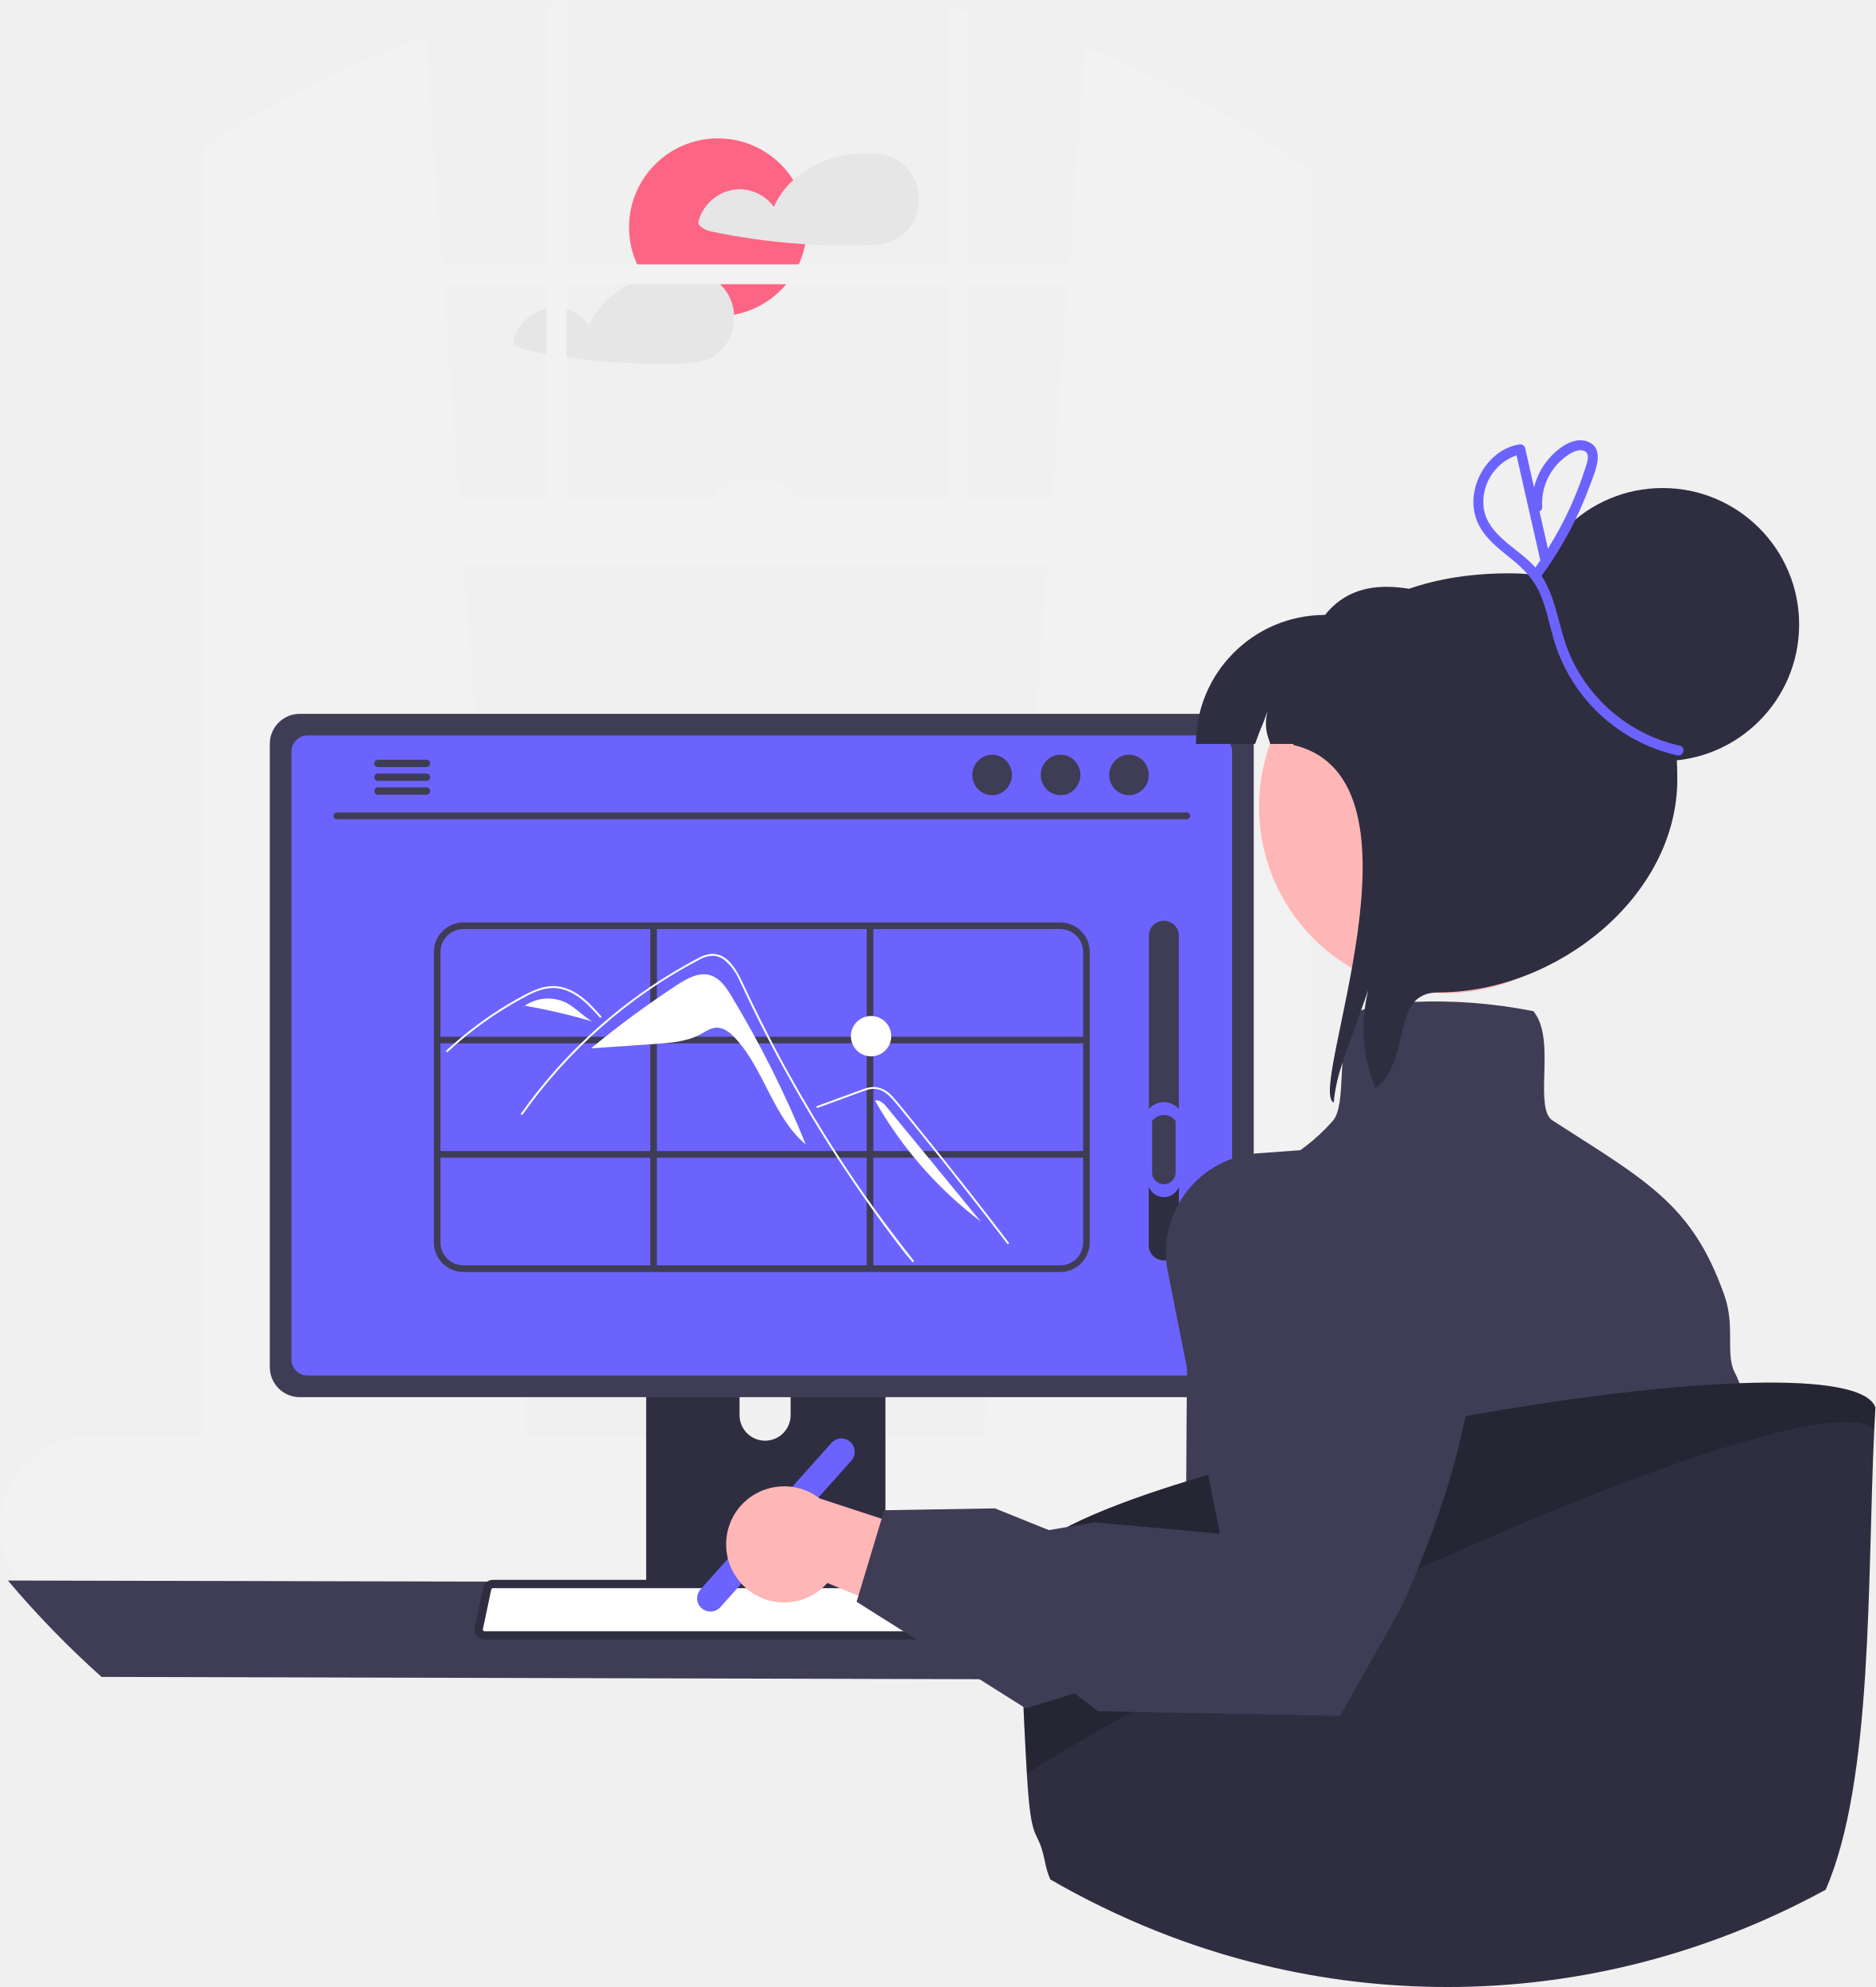
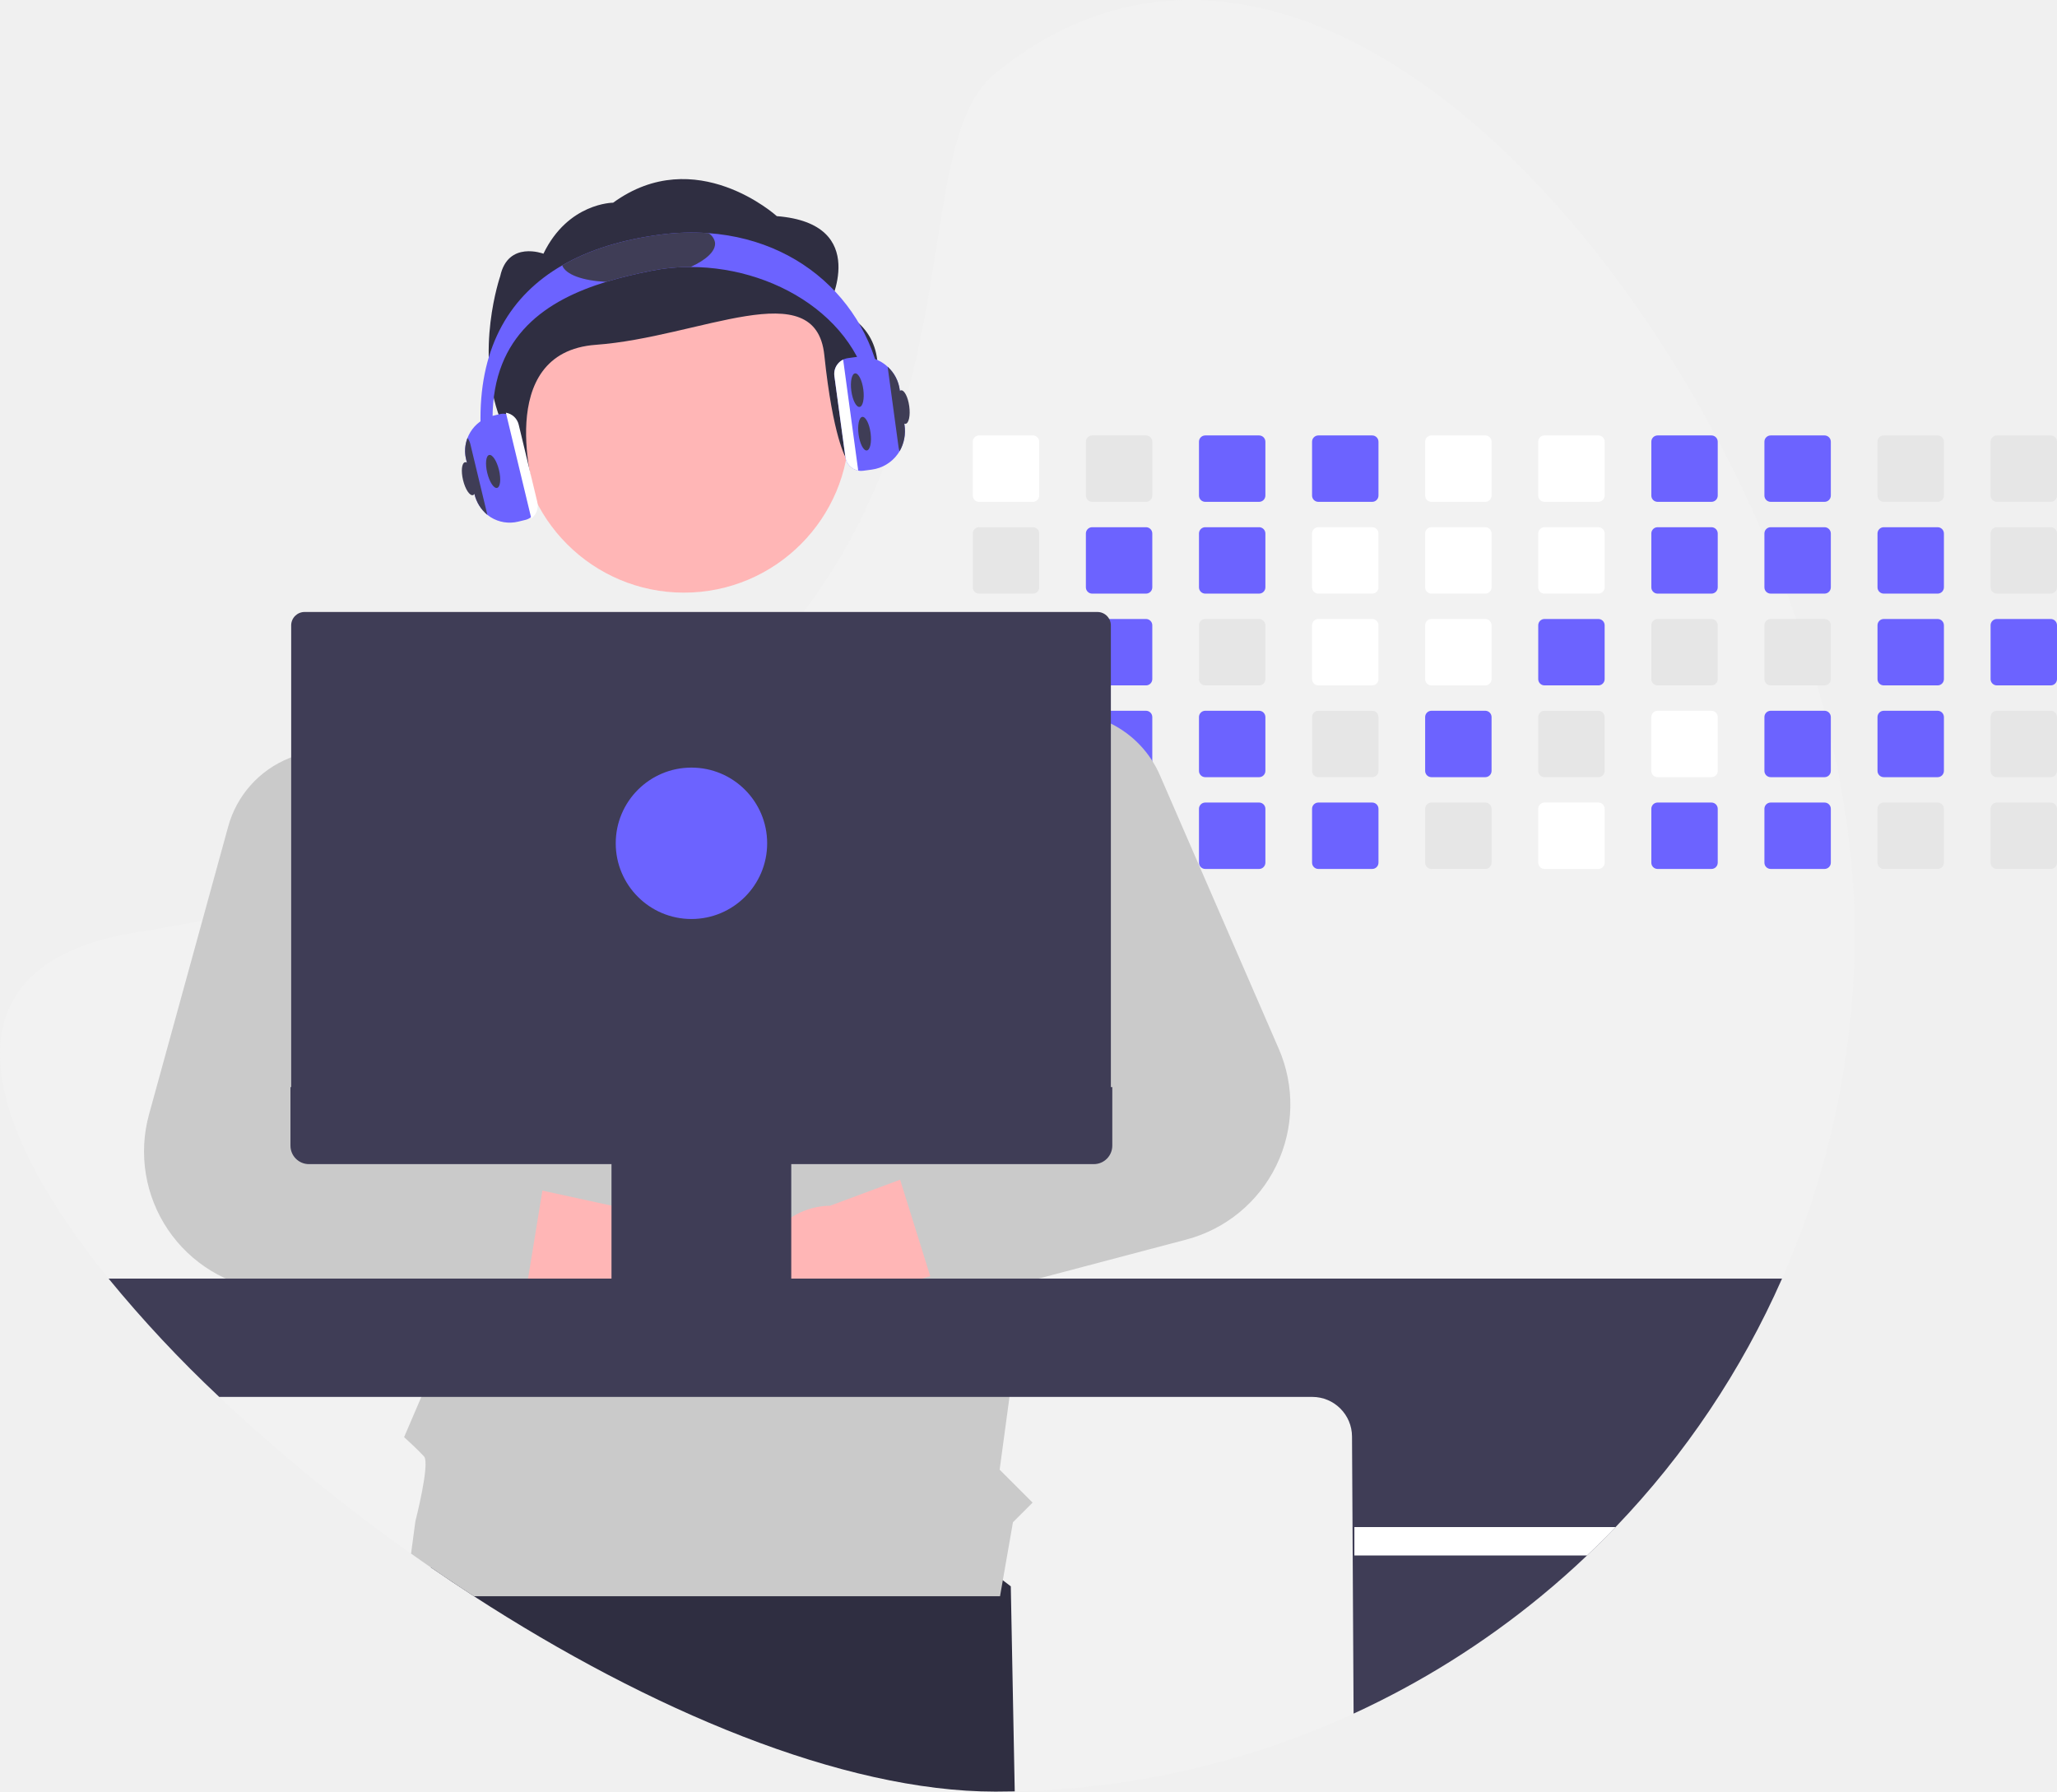
- <svg xmlns="http://www.w3.org/2000/svg" data-name="Layer 1" width="563.232" height="596.817" viewBox="0 0 563.232 596.817">
-   <circle cx="215.615" cy="68.266" r="26.701" fill="#fd6584" />
-   <path d="M601.119,230.112a13.235,13.235,0,0,0-11.17-9.29,1.081,1.081,0,0,0-.18,0,1.418,1.418,0,0,0-.22-.05c-8.94-1.16-18.88,1.66-25.57,7.8a23.958,23.958,0,0,0-5.83,8.04,12.917,12.917,0,0,0-10.83-5.28,13.184,13.184,0,0,0-11.8,9.51,1.526,1.526,0,0,0,.69,1.69,6.673,6.673,0,0,0,2.79,1.42c2.21.47,4.44.9,6.67,1.29q6.54,1.14,13.15,1.85,4.365.465,8.75.74c6.04.38,12.11.47,18.16.28,3-.1,5.88-.2,8.62-1.52a12.798,12.798,0,0,0,4.95-4.31A14.548,14.548,0,0,0,601.119,230.112Z" transform="translate(-325.7462 -174.4889)" fill="#e6e6e6" />
-   <path d="M546.189,269.012a13.652,13.652,0,0,0-.56-3.3,13.26,13.26,0,0,0-11.18-9.29.965.965,0,0,0-.17,0,1.887,1.887,0,0,0-.23-.05,33.194,33.194,0,0,0-14.69,1.51c-7.26,2.43-13.63,7.33-16.7,14.33a12.922,12.922,0,0,0-10.84-5.28,13.183,13.183,0,0,0-11.8,9.51,1.555,1.555,0,0,0,.69,1.69,6.733,6.733,0,0,0,2.79,1.42c2.22.47,4.44.9,6.68,1.29q6.54,1.14,13.14,1.85a195.164,195.164,0,0,0,26.92,1.02c2.99-.1,5.88-.2,8.62-1.52a12.77,12.77,0,0,0,4.94-4.31A14.264,14.264,0,0,0,546.189,269.012Z" transform="translate(-325.7462 -174.4889)" fill="#e6e6e6" />
-   <path d="M743.876,605.969h-24.34V225.999c-1.64-1.21-3.29-2.41-4.96-3.58q-.495-.345-.99-.69a288.322,288.322,0,0,0-62.01-32.94l-4.72,65.1-0.0.004H616.486V177.879c-1.98-.49-3.96-.95-5.96-1.38v77.394h-114.68V174.489c-1.99.37-3.98.75-5.96,1.16v78.244H458.517l-0-.004-4.95-68.27a287.687,287.687,0,0,0-60.78,29.46c-.66.42-1.32.84-1.98,1.28-1.33.86-2.66,1.74-3.97,2.63v386.98h-34.27a26.803,26.803,0,0,0-24.89,36.79,25.54,25.54,0,0,0,1.75,3.56,27.095,27.095,0,0,0,3.02,4.18,26.76,26.76,0,0,0,20.12,9.11h391.31a26.82,26.82,0,0,0,0-53.64ZM640.316,344.271l-18.93,261.698h-137.4l-18.93-261.698Zm6.11-84.419-4.67,64.556h-25.27V259.852Zm-35.9,0v64.556H564.894a10.916,10.916,0,0,0-9.723-5.959h-5.959a10.916,10.916,0,0,0-9.723,5.959H495.846V259.852Zm-120.64,64.556h-26.27l-4.67-64.556h30.94Z" transform="translate(-325.7462 -174.4889)" fill="#f2f2f2" />
-   <path d="M328.114,649.216a289.004,289.004,0,0,0,28.12,28.95l379.58,1a289.003,289.003,0,0,0,28.12-28.95Z" transform="translate(-325.7462 -174.4889)" fill="#3f3d56" />
-   <path d="M519.804,552.406v102.56h71.85v-102.56a3.448,3.448,0,0,0-2.43-3.3,3.175,3.175,0,0,0-1.03-.16h-64.92A3.463,3.463,0,0,0,519.804,552.406Zm28.04,35.24a7.67,7.67,0,0,1,15.34,0v11.9a7.67,7.67,0,0,1-15.34,0Z" transform="translate(-325.7462 -174.4889)" fill="#2f2e41" />
-   <path d="M519.584,651.686v9.89a1.946,1.946,0,0,0,1.93,1.94h68.43a1.94,1.94,0,0,0,1.93-1.94v-9.89Z" transform="translate(-325.7462 -174.4889)" fill="#3f3d56" />
-   <path d="M406.774,397.886v187.26a9.007,9.007,0,0,0,9,9h277.5a9.007,9.007,0,0,0,9-9v-187.26a9.011,9.011,0,0,0-9-8.99h-277.5A9.012,9.012,0,0,0,406.774,397.886Z" transform="translate(-325.7462 -174.4889)" fill="#3f3d56" />
-   <path d="M413.284,400.216v182.62a4.818,4.818,0,0,0,4.81,4.81h272.87a4.818,4.818,0,0,0,4.81-4.81v-182.62a4.82,4.82,0,0,0-4.81-4.82h-272.87A4.821,4.821,0,0,0,413.284,400.216Z" transform="translate(-325.7462 -174.4889)" fill="#6c63ff" />
-   <path d="M468.924,665.846a2.948,2.948,0,0,0,2.32,1.11h162.34a2.987,2.987,0,0,0,2.92-3.6l-2.52-11.97a2.993,2.993,0,0,0-1.86-2.17,2.894,2.894,0,0,0-1.06-.2h-157.31a2.894,2.894,0,0,0-1.06.2,2.992,2.992,0,0,0-1.86,2.17l-2.52,11.97A2.985,2.985,0,0,0,468.924,665.846Z" transform="translate(-325.7462 -174.4889)" fill="#2f2e41" />
-   <path d="M473.754,651.516a.395.395,0,0,0-.145.025.508.508,0,0,0-.328.353l-2.521,11.977a.478.478,0,0,0,.102.396l.011.014a.449.449,0,0,0,.371.176H633.584a.467.467,0,0,0,.37-.175.459.459,0,0,0,.106-.397l-2.522-11.983a.498.498,0,0,0-.304-.349.436.436,0,0,0-.17-.035Z" transform="translate(-325.7462 -174.4889)" fill="#fff" />
-   <path d="M426.867,420.552H682.191a1.016,1.016,0,0,0,0-2.031H426.867a1.016,1.016,0,0,0,0,2.031Z" transform="translate(-325.7462 -174.4889)" fill="#3f3d56" />
-   <ellipse cx="339.064" cy="232.765" rx="5.95" ry="6.083" fill="#3f3d56" />
-   <ellipse cx="318.508" cy="232.765" rx="5.95" ry="6.083" fill="#3f3d56" />
-   <ellipse cx="297.952" cy="232.765" rx="5.95" ry="6.083" fill="#3f3d56" />
-   <path d="M438.156,403.786a1.095,1.095,0,0,0,1.09,1.1h14.6a1.105,1.105,0,0,0,0-2.21h-14.6A1.103,1.103,0,0,0,438.156,403.786Z" transform="translate(-325.7462 -174.4889)" fill="#3f3d56" />
-   <path d="M438.156,407.936a1.095,1.095,0,0,0,1.09,1.1h14.6a1.105,1.105,0,0,0,0-2.21h-14.6A1.103,1.103,0,0,0,438.156,407.936Z" transform="translate(-325.7462 -174.4889)" fill="#3f3d56" />
-   <path d="M438.156,412.076a1.103,1.103,0,0,0,1.09,1.11h14.6a1.105,1.105,0,0,0,0-2.21h-14.6A1.095,1.095,0,0,0,438.156,412.076Z" transform="translate(-325.7462 -174.4889)" fill="#3f3d56" />
-   <path d="M644.148,451.546H464.91a8.892,8.892,0,0,0-8.881,8.881v87.237a8.892,8.892,0,0,0,8.881,8.882H644.148a8.892,8.892,0,0,0,8.881-8.882V460.428A8.892,8.892,0,0,0,644.148,451.546Zm6.881,8.881v25.452h-63v-32.333h56.119A6.889,6.889,0,0,1,651.029,460.428Zm-128,59.786v-32.334h63v32.334Zm63,2v32.333h-63v-32.333Zm-65-2h-63v-32.334h63Zm2-34.334v-32.333h63v32.333Zm65,2h63v32.334h-63Zm-123.119-34.333H521.029v32.333h-63V460.428A6.889,6.889,0,0,1,464.91,453.546ZM458.029,547.664V522.213h63v32.333H464.91A6.889,6.889,0,0,1,458.029,547.664Zm186.119,6.882H588.029v-32.333h63v25.451A6.889,6.889,0,0,1,644.148,554.546Z" transform="translate(-325.7462 -174.4889)" fill="#3f3d56" />
-   <path d="M545.419,473.695c-1.591-2.631-3.475-5.439-6.427-6.298-3.418-.995-6.93.981-9.908,2.931a288.726,288.726,0,0,0-25.695,18.932l.009.102,19.174-1.322c4.618-.318,9.394-.681,13.475-2.865,1.549-.829,3.058-1.936,4.813-2.013,2.18-.096,4.081,1.427,5.575,3.017,8.837,9.41,11.394,23.799,21.307,32.066A314.616,314.616,0,0,0,545.419,473.695Z" transform="translate(-325.7462 -174.4889)" fill="#fff" />
-   <path d="M599.736,553.506c-.977-1.234-1.376-1.523-2.34-2.768q-11.773-15.226-22.131-31.481-7.036-11.04-13.373-22.503-3.017-5.45-5.869-10.985-2.213-4.292-4.327-8.635c-.403-.827-.795-1.658-1.184-2.491-.918-1.958-1.82-3.926-2.787-5.858a16.114,16.114,0,0,0-4.47-5.989,6.098,6.098,0,0,0-3.177-1.222,8.862,8.862,0,0,0-4.599,1.318,148.048,148.048,0,0,0-29.112,20.075A151.559,151.559,0,0,0,482.714,509.22c-.209.298-.703.013-.492-.287q1.246-1.762,2.542-3.487A152.397,152.397,0,0,1,523.671,469.155q3.785-2.453,7.711-4.675c1.319-.747,2.645-1.485,3.993-2.177a9.728,9.728,0,0,1,4.234-1.312c5.137-.08,7.797,5.738,9.624,9.653q.861,1.848,1.743,3.685,3.334,6.973,6.924,13.818,2.216,4.226,4.529,8.404,7.198,13.007,15.301,25.488c7.156,11.022,14.256,20.758,22.408,31.064C600.364,553.388,599.962,553.795,599.736,553.506Z" transform="translate(-325.7462 -174.4889)" fill="#fff" />
-   <path d="M505.858,480.093c-.298-.333-.595-.665-.895-.998-2.369-2.62-4.911-5.209-8.164-6.711a11.844,11.844,0,0,0-4.962-1.15,14.161,14.161,0,0,0-5.152,1.124c-.776.31-1.534.662-2.281,1.036-.854.43-1.692.888-2.527,1.35q-2.35,1.3-4.639,2.715-4.554,2.815-8.824,6.059-2.213,1.683-4.335,3.475-1.973,1.665-3.867,3.42c-.27.249-.673-.154-.403-.403.333-.31.669-.618,1.006-.922q1.426-1.289,2.898-2.529,2.684-2.264,5.506-4.354,4.389-3.251,9.08-6.061,2.344-1.403,4.753-2.688c.485-.259.975-.511,1.472-.751a23.46,23.46,0,0,1,3.498-1.424,12.445,12.445,0,0,1,5.284-.519,13.756,13.756,0,0,1,4.875,1.686c3.194,1.785,5.671,4.546,8.082,7.24C506.505,479.962,506.103,480.367,505.858,480.093Z" transform="translate(-325.7462 -174.4889)" fill="#fff" />
-   <path d="M571.304,507.242l7.654-2.799,3.8-1.39a38.862,38.862,0,0,1,3.752-1.292,5.919,5.919,0,0,1,3.396.043,7.827,7.827,0,0,1,2.649,1.642,21.495,21.495,0,0,1,2.172,2.32c.827.994,1.643,1.999,2.461,3q5.069,6.199,10.072,12.452,5.003,6.253,9.938,12.559,4.948,6.321,9.827,12.696.598.781,1.195,1.563c.22.288.715.004.492-.288q-4.916-6.438-9.9-12.824-4.997-6.401-10.062-12.748-5.065-6.347-10.199-12.638-1.279-1.567-2.562-3.131c-.722-.879-1.435-1.768-2.227-2.587a8.025,8.025,0,0,0-5.441-2.867,10.501,10.501,0,0,0-3.701.814c-1.28.463-2.556.934-3.834,1.402l-7.707,2.819-1.927.705c-.342.125-.194.676.152.55Z" transform="translate(-325.7462 -174.4889)" fill="#fff" />
-   <path d="M495.792,475.68a12.357,12.357,0,0,0-12.445.89,177.498,177.498,0,0,1,20.194,4.713C500.786,479.669,498.631,477.139,495.792,475.68Z" transform="translate(-325.7462 -174.4889)" fill="#fff" />
-   <path d="M483.309,476.563l-.749.609c.253-.213.517-.413.787-.602Z" transform="translate(-325.7462 -174.4889)" fill="#fff" />
-   <path d="M592.265,507.27a6.371,6.371,0,0,0-2.695-2.25l-1.052.041a119.342,119.342,0,0,0,31.787,36.34Z" transform="translate(-325.7462 -174.4889)" fill="#fff" />
-   <circle cx="261.597" cy="311.227" r="6.059" fill="#fff" />
-   <path d="M675.268,553.046a4.507,4.507,0,0,0,4.5-4.5v-93a4.5,4.5,0,1,0-9,0v93A4.507,4.507,0,0,0,675.268,553.046Z" transform="translate(-325.7462 -174.4889)" fill="#3f3d56" />
-   <path d="M675.268,553.046a4.507,4.507,0,0,0,4.5-4.5v-19.72a5.581,5.581,0,0,0-9,0v19.72A4.507,4.507,0,0,0,675.268,553.046Z" transform="translate(-325.7462 -174.4889)" fill="#2f2e41" />
-   <path d="M675.268,534.046a4.847,4.847,0,0,0,4.84-4.84V507.998a6.002,6.002,0,0,0-9.679,0V529.207A4.847,4.847,0,0,0,675.268,534.046Z" transform="translate(-325.7462 -174.4889)" fill="#6c63ff" />
-   <path d="M675.268,530.19a3.535,3.535,0,0,0,3.53-3.53V511.191a4.378,4.378,0,0,0-7.06,0v15.469A3.535,3.535,0,0,0,675.268,530.19Z" transform="translate(-325.7462 -174.4889)" fill="#3f3d56" />
-   <path d="M536.445,657.525a4.004,4.004,0,0,1-.317-5.648L575.444,607.885a4,4,0,0,1,5.965,5.331l-39.316,43.992A4.004,4.004,0,0,1,536.445,657.525Z" transform="translate(-325.7462 -174.4889)" fill="#6c63ff" />
-   <path d="M862.596,729.955c0,7.29-1.72,12.87-1.51,17.33a287.268,287.268,0,0,1-36.3,13.02c-1.4.4-2.8.78-4.21,1.16-7.63-23.36-15.27-44.75-18.28-47.02-6.89-5.17-10.34,16.22-10.34,11.05,0-5.17,3.45-5.17-5.16-12.06-8.62-6.89-3.45-37.9-3.45-37.9l-12.06-31.01,13.49-49.46,17.52-64.25h17.23s.51.37,1.36,1.06c4.31,3.52,17.31,15.28,15.87,28.23-.43,3.86.53,15.08,2.2,30.02,5.08,45.11,16.75,94.15,16.75,107.09C855.706,714.445,862.596,719.615,862.596,729.955Z" transform="translate(-325.7462 -174.4889)" fill="#e6e6e6" />
-   <path d="M848.148,589.956c-.02-.05-.03-.09-.05-.13a26.641,26.641,0,0,0-1.35-3.04c-2.91-5.47.17-13.87-3.11-23.15-5.3-15.04-11.76-23.91-21.23-31.86-.28-.24-.56-.47-.85-.71l-.01-.01c-6.32-5.19-13.94-10.04-23.4-16.08-1.97-1.26-4.03-2.57-6.17-3.95-2.76-1.77-2.61-7.67-2.45-13.91.18-6.93.37-14.11-3.03-18.59l-.22-.29-.35-.09a150.437,150.437,0,0,0-35.42-2.73h-.01a69.659,69.659,0,0,0-14.93,2.19c-.36.1-.72.2-1.07.32-.27.07-.54.16-.81.25l-.22.08-.17.16c-3.29,3.29-4.05,9.19-4.41,15.34v.01q-.105,1.68-.18,3.36c-.28,5.98-.54,11.63-2.74,14.08a57.788,57.788,0,0,1-17.47,13.44c-10.33,5.1-18.5,4.94-18.62,4.94l-.95-.03-.09.94c-6.86,13.07-6.6,46.79-6.81,82.9q-.015,3.015-.04,6.06c-.12,16.82-.44,33.93-1.7,49.52-.55,6.7-1.26,13.11-2.21,19.1-4.62,29.17-25.55,4.95-35.56,24.36a24.526,24.526,0,0,0,1.65,5.55c1.15.68,2.33,1.34,3.5,2q7.785,4.335,15.86,8.09c.3.14.6.28.9.41a236.736,236.736,0,0,0,30.46,11.62c2.03.62,4.06,1.21,6.11,1.77a233.586,233.586,0,0,0,55.61,8.33,1.701,1.701,0,0,1,.23-.01,288.585,288.585,0,0,0,65.84-9.49q.45-.12.9-.24c1.41-.38,2.81-.76,4.21-1.16a287.279,287.279,0,0,0,36.3-13.02,9.238,9.238,0,0,0,.13,1.31,3.03,3.03,0,0,0,.06.42c.02-.16.04-.32.05-.48.06-.47.11-.95.16-1.43C870.608,666.426,857.898,615.756,848.148,589.956Z" transform="translate(-325.7462 -174.4889)" fill="#3f3d56" />
-   <path d="M710.714,443.689a55.983,55.983,0,1,0-2.845-47.693c-.256.641-.487,1.281-.718,1.948A55.906,55.906,0,0,0,710.714,443.689Z" transform="translate(-325.7462 -174.4889)" fill="#ffb6b6" />
-   <path d="M702.667,397.943c2.409-6.74,1.358-3.229,3.793-9.944-1.589,5.946.923,9.277.692,9.944h66.658V359.194c-19.529-7.74-38.621-14.326-50.154,0A38.751,38.751,0,0,0,684.907,397.943Z" transform="translate(-325.7462 -174.4889)" fill="#2f2e41" />
-   <path d="M726.296,505.657c.051-.718.128-1.461.231-2.178.718-5.279,2.511-10.354,4.331-15.377,1.922-5.407,3.87-10.841,5.817-16.248a46.519,46.519,0,0,0,2.178,29.523c11.251-8.765,4.152-28.806,18.862-28.806,35.366,0,71.758-28.678,71.758-64.069,0-35.366-15.172-61.814-50.538-61.814-35.392,0-64.095,16.197-64.787,51.563C757.716,408.502,718.069,502.069,726.296,505.657Z" transform="translate(-325.7462 -174.4889)" fill="#2f2e41" />
-   <circle cx="499.308" cy="187.588" r="41.004" fill="#2f2e41" />
-   <path d="M888.978,597.236q-.21,3.165-.37,6.74c-2.12,44.89-.29,105.32-14.58,138.11q-4.8,2.625-9.7,5.02-.195.09-.36.18c-.88.43-1.76.85-2.64,1.25a.3.3,0,0,1-.11.06,238.808,238.808,0,0,1-29.81,11.71c-1.25.4-2.51.78-3.77,1.16q-.405.12-.81.24a233.934,233.934,0,0,1-59.04,9.49c-1.04.03-2.06.05-3.05.07-.35.01-.69.02-1.03.02-1.12.01-2.23.02-3.35.02q-3.39,0-6.75-.1a233.586,233.586,0,0,1-55.61-8.33c-2.05-.56-4.08-1.15-6.11-1.77a236.736,236.736,0,0,1-30.46-11.62c-.3-.13-.6-.27-.9-.41q-8.07-3.75-15.86-8.09c-1.17-.66-2.35-1.32-3.5-2a24.526,24.526,0,0,1-1.65-5.55c-2.27-10.91-4.09-3.55-5.39-26.25-1.19-20.81-1.95-41.68-2.23-53.61-.09-3.18-.12-5.73-.13-7.47,1.06-7.58,18.1-16.18,42.95-24.35,2.35-.77,4.78-1.54,7.27-2.3,6.72-2.07,13.9-4.1,21.4-6.06,19.1-5,40.31-9.59,61.36-13.38,10.39-1.86,20.74-3.53,30.79-4.95,17.63-2.5,34.31-4.23,48.58-4.94,1.37-.07,2.71-.13,4.03-.17,1.42-.06,2.81-.1,4.17-.13C872.878,589.376,886.918,591.516,888.978,597.236Z" transform="translate(-325.7462 -174.4889)" fill="#2f2e41" />
-   <path d="M888.978,597.236q-.21,3.165-.37,6.74c-15.58-16.78-183.42,58.18-254.48,103.21-1.19-20.81-1.95-41.68-2.23-53.61-.09-3.18-.12-5.73-.13-7.47,1.06-7.58,18.1-16.18,42.95-24.35,2.35-.77,4.78-1.54,7.27-2.3,6.72-2.07,13.9-4.1,21.4-6.06,19.1-5,40.31-9.59,61.36-13.38,10.39-1.86,20.74-3.53,30.79-4.95,17.63-2.5,34.31-4.23,48.58-4.94,1.37-.07,2.71-.13,4.03-.17,1.42-.06,2.81-.1,4.17-.13C872.878,589.376,886.918,591.516,888.978,597.236Z" transform="translate(-325.7462 -174.4889)" opacity="0.2" />
-   <path d="M547.647,649.249a17.324,17.324,0,0,0,26.555.706l56.948,23.389-6.145-31.396-53.137-17.397A17.418,17.418,0,0,0,547.647,649.249Z" transform="translate(-325.7462 -174.4889)" fill="#ffb6b6" />
-   <path d="M737.082,518.509l-.312-.033-33.209,2.411a29.807,29.807,0,0,0-21.561,11.675,29.215,29.215,0,0,0-3.075,4.997l-.009.005a29.804,29.804,0,0,0-2.456,18.888l15.634,78.703-37.618-3.418-13.732,2.347-16.205-6.538-33.251.566-.771,2.549-6.975,23.123-.548,1.817,50.775,31.997,14.721-4.478,6.935,5.327.333.009L669.51,688.727l58.648,1.15,16.031-28.401,2.505-4.453c18.618-41.709,23.213-70.826,21.755-90.885-.764-10.599-3.214-18.655-6.181-24.727C753.096,522.648,737.727,518.667,737.082,518.509Z" transform="translate(-325.7462 -174.4889)" fill="#3f3d56" />
-   <path d="M830.24,398.481a47.347,47.347,0,0,1-34.173-30.183c-2.406-6.978-3.314-14.64-7.352-20.85a111.467,111.467,0,0,0,14.655-27.541c1.382-3.802,4.617-10.705-.868-12.797-4.37-1.667-9.335,2.356-11.926,5.529a21.057,21.057,0,0,0-4.133,8.231q-1.34-5.918-2.68-11.835a1.536,1.536,0,0,0-1.845-1.048c-7.322,1.248-12.632,8.028-13.554,15.169a15.454,15.454,0,0,0,2.356,10.522c2.352,3.578,5.796,6.144,9.074,8.81,3.486,2.836,6.44,5.856,8.314,10.003,1.948,4.31,2.825,9.027,4.117,13.552a50.208,50.208,0,0,0,37.219,35.331C831.325,401.786,832.129,398.894,830.24,398.481Zm-41.347-71.716a17.411,17.411,0,0,1,2.837-10.665,16.892,16.892,0,0,1,3.853-4.174c1.432-1.094,3.545-2.544,5.44-2.142,2.458.521,1.469,3.265.947,4.919q-1.033,3.274-2.272,6.479a106.456,106.456,0,0,1-5.59,12.107c-1.098,2.038-2.271,4.032-3.496,5.994q-1.267-5.594-2.534-11.188A1.256,1.256,0,0,0,788.893,326.766Zm-17.52.597a14.814,14.814,0,0,1,9.817-16.111q3.572,15.77,7.143,31.541c-.491.725-.998,1.439-1.507,2.152-.133-.153-.255-.311-.393-.462C781.44,339.048,772.731,335.342,771.374,327.363Z" transform="translate(-325.7462 -174.4889)" fill="#6c63ff" />
+ <svg xmlns="http://www.w3.org/2000/svg" data-name="Layer 1" width="850.538" height="740.83" viewBox="0 0 850.538 740.83">
+   <path d="M941.609,465.125a354.21,354.21,0,0,1-98.85,245.9q-5.745,6.015-11.8,11.74-9.225,8.775-19.07,16.87a353.934,353.934,0,0,1-217.58,80.69q-3.975.09-7.98.09c-63.43,0-143.21-33.88-215.61-80.78q-8.985-5.82-17.81-11.91-4.125-2.82-8.21-5.72a730.43,730.43,0,0,1-79.32-64.8,514.116,514.116,0,0,1-45.75-48.92c-55.63-68.62-67.9-130.45,11.41-143.16q14.085-2.25,27.34-4.81,19.2-3.69,36.75-7.97,23.64-5.745,44.42-12.46,6.99-2.25,13.66-4.59c65.74-23.09,109.74-53.2,139.69-85.87q7.62-8.295,14.05-16.79a236.055,236.055,0,0,0,17.83-27.12,254.898,254.898,0,0,0,18.41-41.05l.27-.78c23.83-68.74,16.58-132.5,42.87-153.84,112.38-91.23,252.29,38.69,317.96,191.9q4.965,11.58,9.34,23.3,1.965,5.235,3.79,10.49,4.8,13.695,8.71,27.46,1.5,5.25,2.86,10.49c.97,3.77,1.9,7.53,2.76,11.29C938.139,412.305,941.609,439.455,941.609,465.125Z" transform="translate(-174.731 -79.58524)" fill="#f2f2f2" />
+   <path d="M594.309,820.325q-3.975.09-7.98.09c-63.43,0-143.21-33.88-215.61-80.78q-8.985-5.82-17.81-11.91l5.16-31.4,156.21-20.74,78.4,59.95Z" transform="translate(-174.731 -79.58524)" fill="#2f2e41" />
+   <path d="M601.829,259.635h-22.26a2.601,2.601,0,0,0-2.6,2.6v22.27a2.593,2.593,0,0,0,2.6,2.59h22.26a2.599,2.599,0,0,0,2.6-2.59v-22.27A2.608,2.608,0,0,0,601.829,259.635Z" transform="translate(-174.731 -79.58524)" fill="#fff" />
+   <path d="M601.829,297.585h-22.26a2.601,2.601,0,0,0-2.6,2.6v22.27a2.593,2.593,0,0,0,2.6,2.59h22.26a2.599,2.599,0,0,0,2.6-2.59v-22.27A2.608,2.608,0,0,0,601.829,297.585Z" transform="translate(-174.731 -79.58524)" fill="#e6e6e6" />
+   <path d="M601.829,335.535h-22.26a2.601,2.601,0,0,0-2.6,2.6v22.26a2.595,2.595,0,0,0,2.6,2.6h22.26a2.601,2.601,0,0,0,2.6-2.6v-22.26A2.608,2.608,0,0,0,601.829,335.535Z" transform="translate(-174.731 -79.58524)" fill="#e6e6e6" />
+   <path d="M604.389,375.625a2.617,2.617,0,0,0-2.56-2.14h-22.26a2.601,2.601,0,0,0-2.6,2.6v22.26a2.595,2.595,0,0,0,2.6,2.6h22.26a2.601,2.601,0,0,0,2.6-2.6v-22.26A2.313,2.313,0,0,0,604.389,375.625Z" transform="translate(-174.731 -79.58524)" fill="#e6e6e6" />
+   <path d="M602.839,411.635a2.634,2.634,0,0,0-1.01-.2h-22.26a2.595,2.595,0,0,0-2.6,2.6v22.26a2.588,2.588,0,0,0,2.6,2.6h22.26a2.601,2.601,0,0,0,2.6-2.6v-22.26A2.616,2.616,0,0,0,602.839,411.635Z" transform="translate(-174.731 -79.58524)" fill="#e6e6e6" />
+   <path d="M648.589,259.635h-22.26a2.601,2.601,0,0,0-2.6,2.6v22.27a2.593,2.593,0,0,0,2.6,2.59h22.26a2.599,2.599,0,0,0,2.6-2.59v-22.27A2.608,2.608,0,0,0,648.589,259.635Z" transform="translate(-174.731 -79.58524)" fill="#e6e6e6" />
+   <path d="M648.589,297.585h-22.26a2.601,2.601,0,0,0-2.6,2.6v22.27a2.593,2.593,0,0,0,2.6,2.59h22.26a2.599,2.599,0,0,0,2.6-2.59v-22.27A2.608,2.608,0,0,0,648.589,297.585Z" transform="translate(-174.731 -79.58524)" fill="#6c63ff" />
+   <path d="M648.589,335.535h-22.26a2.601,2.601,0,0,0-2.6,2.6v22.26a2.595,2.595,0,0,0,2.6,2.6h22.26a2.601,2.601,0,0,0,2.6-2.6v-22.26A2.608,2.608,0,0,0,648.589,335.535Z" transform="translate(-174.731 -79.58524)" fill="#6c63ff" />
+   <path d="M648.589,373.485h-22.26a2.593,2.593,0,0,0-2.46,1.78,2.478,2.478,0,0,0-.14.82v22.26a2.595,2.595,0,0,0,2.6,2.6h22.26a2.601,2.601,0,0,0,2.6-2.6v-22.26A2.608,2.608,0,0,0,648.589,373.485Z" transform="translate(-174.731 -79.58524)" fill="#6c63ff" />
+   <path d="M648.589,411.435h-22.26a2.595,2.595,0,0,0-2.6,2.6v22.26a2.595,2.595,0,0,0,2.6,2.6h22.26a2.601,2.601,0,0,0,2.6-2.6v-22.26A2.601,2.601,0,0,0,648.589,411.435Z" transform="translate(-174.731 -79.58524)" fill="#e6e6e6" />
+   <path d="M695.349,259.635h-22.26a2.601,2.601,0,0,0-2.6,2.6v22.27a2.593,2.593,0,0,0,2.6,2.59h22.26a2.599,2.599,0,0,0,2.6-2.59v-22.27A2.608,2.608,0,0,0,695.349,259.635Z" transform="translate(-174.731 -79.58524)" fill="#6c63ff" />
+   <path d="M695.349,297.585h-22.26a2.601,2.601,0,0,0-2.6,2.6v22.27a2.593,2.593,0,0,0,2.6,2.59h22.26a2.599,2.599,0,0,0,2.6-2.59v-22.27A2.608,2.608,0,0,0,695.349,297.585Z" transform="translate(-174.731 -79.58524)" fill="#6c63ff" />
+   <path d="M695.349,335.535h-22.26a2.601,2.601,0,0,0-2.6,2.6v22.26a2.595,2.595,0,0,0,2.6,2.6h22.26a2.601,2.601,0,0,0,2.6-2.6v-22.26A2.608,2.608,0,0,0,695.349,335.535Z" transform="translate(-174.731 -79.58524)" fill="#e6e6e6" />
+   <path d="M695.349,373.485h-22.26a2.601,2.601,0,0,0-2.6,2.6v22.26a2.595,2.595,0,0,0,2.6,2.6h22.26a2.601,2.601,0,0,0,2.6-2.6v-22.26A2.608,2.608,0,0,0,695.349,373.485Z" transform="translate(-174.731 -79.58524)" fill="#6c63ff" />
+   <path d="M695.349,411.435h-22.26a2.595,2.595,0,0,0-2.6,2.6v22.26a2.595,2.595,0,0,0,2.6,2.6h22.26a2.601,2.601,0,0,0,2.6-2.6v-22.26A2.601,2.601,0,0,0,695.349,411.435Z" transform="translate(-174.731 -79.58524)" fill="#6c63ff" />
+   <path d="M742.109,259.635h-22.26a2.601,2.601,0,0,0-2.6,2.6v22.27a2.593,2.593,0,0,0,2.6,2.59h22.26a2.599,2.599,0,0,0,2.6-2.59v-22.27A2.608,2.608,0,0,0,742.109,259.635Z" transform="translate(-174.731 -79.58524)" fill="#6c63ff" />
+   <path d="M742.109,297.585h-22.26a2.601,2.601,0,0,0-2.6,2.6v22.27a2.593,2.593,0,0,0,2.6,2.59h22.26a2.599,2.599,0,0,0,2.6-2.59v-22.27A2.608,2.608,0,0,0,742.109,297.585Z" transform="translate(-174.731 -79.58524)" fill="#fff" />
+   <path d="M742.109,335.535h-22.26a2.601,2.601,0,0,0-2.6,2.6v22.26a2.595,2.595,0,0,0,2.6,2.6h22.26a2.601,2.601,0,0,0,2.6-2.6v-22.26A2.608,2.608,0,0,0,742.109,335.535Z" transform="translate(-174.731 -79.58524)" fill="#fff" />
+   <path d="M742.109,373.485h-22.26a2.601,2.601,0,0,0-2.6,2.6v22.26a2.595,2.595,0,0,0,2.6,2.6h22.26a2.601,2.601,0,0,0,2.6-2.6v-22.26A2.608,2.608,0,0,0,742.109,373.485Z" transform="translate(-174.731 -79.58524)" fill="#e6e6e6" />
+   <path d="M742.109,411.435h-22.26a2.595,2.595,0,0,0-2.6,2.6v22.26a2.595,2.595,0,0,0,2.6,2.6h22.26a2.601,2.601,0,0,0,2.6-2.6v-22.26A2.601,2.601,0,0,0,742.109,411.435Z" transform="translate(-174.731 -79.58524)" fill="#6c63ff" />
+   <path d="M788.869,259.635h-22.27a2.599,2.599,0,0,0-2.59,2.6v22.27a2.591,2.591,0,0,0,2.59,2.59h22.27a2.599,2.599,0,0,0,2.6-2.59v-22.27A2.608,2.608,0,0,0,788.869,259.635Z" transform="translate(-174.731 -79.58524)" fill="#fff" />
+   <path d="M788.869,297.585h-22.27a2.599,2.599,0,0,0-2.59,2.6v22.27a2.59,2.59,0,0,0,2.59,2.59h22.27a2.599,2.599,0,0,0,2.6-2.59v-22.27A2.608,2.608,0,0,0,788.869,297.585Z" transform="translate(-174.731 -79.58524)" fill="#fff" />
+   <path d="M788.869,335.535h-22.27a2.599,2.599,0,0,0-2.59,2.6v22.26a2.593,2.593,0,0,0,2.59,2.6h22.27a2.601,2.601,0,0,0,2.6-2.6v-22.26A2.608,2.608,0,0,0,788.869,335.535Z" transform="translate(-174.731 -79.58524)" fill="#fff" />
+   <path d="M788.869,373.485h-22.27a2.599,2.599,0,0,0-2.59,2.6v22.26a2.593,2.593,0,0,0,2.59,2.6h22.27a2.601,2.601,0,0,0,2.6-2.6v-22.26A2.608,2.608,0,0,0,788.869,373.485Z" transform="translate(-174.731 -79.58524)" fill="#6c63ff" />
+   <path d="M788.869,411.435h-22.27a2.593,2.593,0,0,0-2.59,2.6v22.26a2.593,2.593,0,0,0,2.59,2.6h22.27a2.601,2.601,0,0,0,2.6-2.6v-22.26A2.601,2.601,0,0,0,788.869,411.435Z" transform="translate(-174.731 -79.58524)" fill="#e6e6e6" />
+   <path d="M835.629,259.635h-22.27a2.599,2.599,0,0,0-2.59,2.6v22.27a2.591,2.591,0,0,0,2.59,2.59h22.27a2.599,2.599,0,0,0,2.6-2.59v-22.27A2.608,2.608,0,0,0,835.629,259.635Z" transform="translate(-174.731 -79.58524)" fill="#fff" />
+   <path d="M835.629,297.585h-22.27a2.599,2.599,0,0,0-2.59,2.6v22.27a2.59,2.59,0,0,0,2.59,2.59h22.27a2.599,2.599,0,0,0,2.6-2.59v-22.27A2.608,2.608,0,0,0,835.629,297.585Z" transform="translate(-174.731 -79.58524)" fill="#fff" />
+   <path d="M835.629,335.535h-22.27a2.599,2.599,0,0,0-2.59,2.6v22.26a2.593,2.593,0,0,0,2.59,2.6h22.27a2.601,2.601,0,0,0,2.6-2.6v-22.26A2.608,2.608,0,0,0,835.629,335.535Z" transform="translate(-174.731 -79.58524)" fill="#6c63ff" />
+   <path d="M835.629,373.485h-22.27a2.599,2.599,0,0,0-2.59,2.6v22.26a2.593,2.593,0,0,0,2.59,2.6h22.27a2.601,2.601,0,0,0,2.6-2.6v-22.26A2.608,2.608,0,0,0,835.629,373.485Z" transform="translate(-174.731 -79.58524)" fill="#e6e6e6" />
+   <path d="M835.629,411.435h-22.27a2.593,2.593,0,0,0-2.59,2.6v22.26a2.593,2.593,0,0,0,2.59,2.6h22.27a2.601,2.601,0,0,0,2.6-2.6v-22.26A2.601,2.601,0,0,0,835.629,411.435Z" transform="translate(-174.731 -79.58524)" fill="#fff" />
+   <path d="M882.389,259.635h-22.27a2.599,2.599,0,0,0-2.59,2.6v22.27a2.591,2.591,0,0,0,2.59,2.59h22.27a2.599,2.599,0,0,0,2.6-2.59v-22.27A2.608,2.608,0,0,0,882.389,259.635Z" transform="translate(-174.731 -79.58524)" fill="#6c63ff" />
+   <path d="M882.389,297.585h-22.27a2.599,2.599,0,0,0-2.59,2.6v22.27a2.59,2.59,0,0,0,2.59,2.59h22.27a2.599,2.599,0,0,0,2.6-2.59v-22.27A2.608,2.608,0,0,0,882.389,297.585Z" transform="translate(-174.731 -79.58524)" fill="#6c63ff" />
+   <path d="M882.389,335.535h-22.27a2.599,2.599,0,0,0-2.59,2.6v22.26a2.593,2.593,0,0,0,2.59,2.6h22.27a2.601,2.601,0,0,0,2.6-2.6v-22.26A2.608,2.608,0,0,0,882.389,335.535Z" transform="translate(-174.731 -79.58524)" fill="#e6e6e6" />
+   <path d="M882.389,373.485h-22.27a2.599,2.599,0,0,0-2.59,2.6v22.26a2.593,2.593,0,0,0,2.59,2.6h22.27a2.601,2.601,0,0,0,2.6-2.6v-22.26A2.608,2.608,0,0,0,882.389,373.485Z" transform="translate(-174.731 -79.58524)" fill="#fff" />
+   <path d="M882.389,411.435h-22.27a2.593,2.593,0,0,0-2.59,2.6v22.26a2.593,2.593,0,0,0,2.59,2.6h22.27a2.601,2.601,0,0,0,2.6-2.6v-22.26A2.601,2.601,0,0,0,882.389,411.435Z" transform="translate(-174.731 -79.58524)" fill="#6c63ff" />
+   <path d="M929.149,259.635h-22.27a2.599,2.599,0,0,0-2.59,2.6v22.27a2.591,2.591,0,0,0,2.59,2.59h22.27a2.599,2.599,0,0,0,2.6-2.59v-22.27A2.608,2.608,0,0,0,929.149,259.635Z" transform="translate(-174.731 -79.58524)" fill="#6c63ff" />
+   <path d="M929.149,297.585h-22.27a2.599,2.599,0,0,0-2.59,2.6v22.27a2.59,2.59,0,0,0,2.59,2.59h22.27a2.599,2.599,0,0,0,2.6-2.59v-22.27A2.608,2.608,0,0,0,929.149,297.585Z" transform="translate(-174.731 -79.58524)" fill="#6c63ff" />
+   <path d="M929.149,335.535h-22.27a2.599,2.599,0,0,0-2.59,2.6v22.26a2.593,2.593,0,0,0,2.59,2.6h22.27a2.601,2.601,0,0,0,2.6-2.6v-22.26A2.608,2.608,0,0,0,929.149,335.535Z" transform="translate(-174.731 -79.58524)" fill="#e6e6e6" />
+   <path d="M929.149,373.485h-22.27a2.599,2.599,0,0,0-2.59,2.6v22.26a2.593,2.593,0,0,0,2.59,2.6h22.27a2.601,2.601,0,0,0,2.6-2.6v-22.26A2.608,2.608,0,0,0,929.149,373.485Z" transform="translate(-174.731 -79.58524)" fill="#6c63ff" />
+   <path d="M929.149,411.435h-22.27a2.593,2.593,0,0,0-2.59,2.6v22.26a2.593,2.593,0,0,0,2.59,2.6h22.27a2.601,2.601,0,0,0,2.6-2.6v-22.26A2.601,2.601,0,0,0,929.149,411.435Z" transform="translate(-174.731 -79.58524)" fill="#6c63ff" />
+   <path d="M975.909,259.635h-22.27a2.599,2.599,0,0,0-2.59,2.6v22.27a2.591,2.591,0,0,0,2.59,2.59h22.27a2.599,2.599,0,0,0,2.6-2.59v-22.27A2.608,2.608,0,0,0,975.909,259.635Z" transform="translate(-174.731 -79.58524)" fill="#e6e6e6" />
+   <path d="M975.909,297.585h-22.27a2.599,2.599,0,0,0-2.59,2.6v22.27a2.59,2.59,0,0,0,2.59,2.59h22.27a2.599,2.599,0,0,0,2.6-2.59v-22.27A2.608,2.608,0,0,0,975.909,297.585Z" transform="translate(-174.731 -79.58524)" fill="#6c63ff" />
+   <path d="M975.909,335.535h-22.27a2.599,2.599,0,0,0-2.59,2.6v22.26a2.593,2.593,0,0,0,2.59,2.6h22.27a2.601,2.601,0,0,0,2.6-2.6v-22.26A2.608,2.608,0,0,0,975.909,335.535Z" transform="translate(-174.731 -79.58524)" fill="#6c63ff" />
+   <path d="M975.909,373.485h-22.27a2.599,2.599,0,0,0-2.59,2.6v22.26a2.593,2.593,0,0,0,2.59,2.6h22.27a2.601,2.601,0,0,0,2.6-2.6v-22.26A2.608,2.608,0,0,0,975.909,373.485Z" transform="translate(-174.731 -79.58524)" fill="#6c63ff" />
+   <path d="M975.909,411.435h-22.27a2.593,2.593,0,0,0-2.59,2.6v22.26a2.593,2.593,0,0,0,2.59,2.6h22.27a2.601,2.601,0,0,0,2.6-2.6v-22.26A2.601,2.601,0,0,0,975.909,411.435Z" transform="translate(-174.731 -79.58524)" fill="#e6e6e6" />
+   <path d="M1022.669,259.635h-22.27a2.599,2.599,0,0,0-2.59,2.6v22.27a2.591,2.591,0,0,0,2.59,2.59h22.27a2.599,2.599,0,0,0,2.6-2.59v-22.27A2.608,2.608,0,0,0,1022.669,259.635Z" transform="translate(-174.731 -79.58524)" fill="#e6e6e6" />
+   <path d="M1022.669,297.585h-22.27a2.599,2.599,0,0,0-2.59,2.6v22.27a2.591,2.591,0,0,0,2.59,2.59h22.27a2.599,2.599,0,0,0,2.6-2.59v-22.27A2.608,2.608,0,0,0,1022.669,297.585Z" transform="translate(-174.731 -79.58524)" fill="#e6e6e6" />
+   <path d="M1022.669,335.535h-22.27a2.599,2.599,0,0,0-2.59,2.6v22.26a2.593,2.593,0,0,0,2.59,2.6h22.27a2.601,2.601,0,0,0,2.6-2.6v-22.26A2.608,2.608,0,0,0,1022.669,335.535Z" transform="translate(-174.731 -79.58524)" fill="#6c63ff" />
+   <path d="M1022.669,373.485h-22.27a2.599,2.599,0,0,0-2.59,2.6v22.26a2.593,2.593,0,0,0,2.59,2.6h22.27a2.601,2.601,0,0,0,2.6-2.6v-22.26A2.608,2.608,0,0,0,1022.669,373.485Z" transform="translate(-174.731 -79.58524)" fill="#e6e6e6" />
+   <path d="M1022.669,411.435h-22.27a2.593,2.593,0,0,0-2.59,2.6v22.26a2.593,2.593,0,0,0,2.59,2.6h22.27a2.601,2.601,0,0,0,2.6-2.6v-22.26A2.601,2.601,0,0,0,1022.669,411.435Z" transform="translate(-174.731 -79.58524)" fill="#e6e6e6" />
+   <polygon points="336.095 660.051 335.475 660.051 336.005 659.981 336.095 660.051" fill="#2f2e41" />
+   <circle id="b6132315-04e2-4cdb-a713-107c9cd58b0b" data-name="ab6171fa-7d69-4734-b81c-8dff60f9761b" cx="282.814" cy="176.733" r="68.322" fill="#ffb6b6" />
+   <path id="f4304bdd-ba2d-4fff-b404-410205410c5d-95" data-name="bf427902-b9bf-4946-b5d7-5c1c7e04535e" d="M517.377,206.226s17.869-34.161-21.444-37.266c0,0-33.515-30.402-67.676-5.558,0,0-18.633,0-28.823,21.086,0,0-14.655-5.558-17.876,9.317,0,0-10.723,31.055,0,59.005,10.723,27.95,14.285,31.055,14.285,31.055s-17.621-58.598,25.27-61.704,90.887-29.909,94.461,4.251,8.953,42.578,8.953,42.578S558.479,220.201,517.377,206.226Z" transform="translate(-174.731 -79.58524)" fill="#2f2e41" />
+   <path d="M634.279,424.695l-.22,1.16-2.47,13.04-17.07,90.2-1.01,5.31-2.12,11.23-2.9,15.32-6.43,33.95-1.84,9.73-.69,3.65-.24,1.28-1.91,10.07-.58,3.04-4.66,34.53-4.07,30.09,13.62,13.62-8.12,8.12-5.33,30.53.01.07H370.719q-13.2-8.55-26.02-17.63l1.79-13.4s6.16-23.93,3.57-26.79c-2.58-2.86-8.24-7.97-8.24-7.97l7.13-16.64.99-2.31-1.66-34.43-.04-.83-.55-11.35-.07-1.46-.11-2.19-2.11-43.68-.04-.72-.64-13.24-.6-12.59-.26-5.31-2.57-53.13-1.74-36.08-1.52-31.41,6.11-2.07,65.35-22.21,27.07-35.19,56.34.42,27.58.21,46.02,42.68,10.47,5,.08.04,7.51,3.59,19.04,9.09,20.13,9.62,10.33,4.93Z" transform="translate(-174.731 -79.58524)" fill="#cacaca" />
+   <path d="M443.84,637.136a30.286,30.286,0,0,1-40.664-22.43L296.617,599.588l37.043-41.902,95.511,20.78a30.45,30.45,0,0,1,14.669,58.67Z" transform="translate(-174.731 -79.58524)" fill="#ffb6b6" />
+   <path d="M396.329,560.955a13.522,13.522,0,0,0-7.89-4.87l-43.72-9.09-4.49-.93a18.933,18.933,0,0,1-12.53-9.07,19.161,19.161,0,0,1-2.45-7.9,18.895,18.895,0,0,1,.89-7.48l15.15-45.65,9.83-29.62a41.792,41.792,0,0,0,2.09-11.05,43.349,43.349,0,0,0-9.07-28.89,42.693,42.693,0,0,0-49.01-13.64c-.25.09-.51.19-.76.29a42.583,42.583,0,0,0-25.31,28.41l-10.68,38.85-22.03,80.09a57.766,57.766,0,0,0,48.96,72.68l62.97,7.38,29.14,3.42a13.497,13.497,0,0,0,14.84-10.73,4.895,4.895,0,0,0,.11-.55l.7-4.32,5.93-36.38.06-.37A13.475,13.475,0,0,0,396.329,560.955Z" transform="translate(-174.731 -79.58524)" fill="#cacaca" />
+   <path d="M511.714,638.302a30.286,30.286,0,0,0,37.094-27.94l103.362-29.994L609.588,544.109l-91.626,34.041a30.45,30.45,0,0,0-6.249,60.152Z" transform="translate(-174.731 -79.58524)" fill="#ffb6b6" />
+   <path d="M703.489,513.275,654.329,400.135a42.819,42.819,0,0,0-20.27-21.35,43.356,43.356,0,0,0-8.78-3.2c-.47-.12-.94-.23-1.41-.32a42.132,42.132,0,0,0-19.48.36,42.814,42.814,0,0,0-27.34,21.73,1.004,1.004,0,0,0-.08.14,43.1,43.1,0,0,0-.37,38.85l.61,1.22,34.74,69.77a18.9,18.9,0,0,1-10.5,26.19l-2.44.88-43.88,15.85a13.497,13.497,0,0,0-8.33,16.79l.11.35,12.3,39.36c.06.18.12.36.19.54a7.054,7.054,0,0,0,.4.99,13.482,13.482,0,0,0,15.81,7.53l23.68-6.25,4.83-1.28,61.15-16.15a57.76,57.76,0,0,0,38.22-78.86Z" transform="translate(-174.731 -79.58524)" fill="#cacaca" />
+   <path d="M219.629,608.285a514.116,514.116,0,0,0,45.75,48.92h451.97a16.446,16.446,0,0,1,16.42,16.43l.65,114.53a355.43,355.43,0,0,0,77.47-48.53q9.84-8.085,19.07-16.87,6.045-5.73,11.8-11.74a355.629,355.629,0,0,0,68.82-102.74Z" transform="translate(-174.731 -79.58524)" fill="#3f3d56" />
+   <path d="M842.759,711.025q-5.745,6.015-11.8,11.74H734.749v-11.74Z" transform="translate(-174.731 -79.58524)" fill="#fff" />
+   <path d="M633.379,335.535a5.538,5.538,0,0,0-4.87-2.9H300.669a5.555,5.555,0,0,0-5.54,5.55v196.22H634.059V338.185A5.385,5.385,0,0,0,633.379,335.535Z" transform="translate(-174.731 -79.58524)" fill="#3f3d56" />
+   <path d="M294.832,529.092V553.306a7.644,7.644,0,0,0,7.644,7.644H427.573v47.787h-1.662a.993.993,0,0,0-.993.993v3.324a.993.993,0,0,0,.993.993h77.658a.993.993,0,0,0,.993-.993v-3.324a.993.993,0,0,0-.993-.993h-1.662V560.95H627.004a7.644,7.644,0,0,0,7.644-7.644V529.092Z" transform="translate(-174.731 -79.58524)" fill="#3f3d56" />
+   <circle cx="285.903" cy="348.704" r="31.306" fill="#6c63ff" />
+   <path d="M540.399,252.585h-5c0-37.8-37.41-62.57-75.15-62.59a82.382,82.382,0,0,0-16.35,1.59c-6.06,1.21-12.35,2.66-18.53,4.55-24.37,7.47-46.97,21.91-46.97,56.45a78.591,78.591,0,0,0,2.54,19.88l-4.84,1.26a83.876,83.876,0,0,1-2.7-21.14c0-30.18,12.39-50.91,33.79-63.27,11.25-6.5,24.98-10.69,40.71-12.73a97.131,97.131,0,0,1,19.75-.6C511.049,179.105,540.399,212.385,540.399,252.585Z" transform="translate(-174.731 -79.58524)" fill="#6c63ff" />
+   <path d="M548.729,255.355l-1.97-14.56a15.71,15.71,0,0,0-5-9.56,15.816,15.816,0,0,0-13.25-4l-3.13.43a6.524,6.524,0,0,0-4.35,2.53,6.548,6.548,0,0,0-1.29,4.87l4.55,33.54a6.577,6.577,0,0,0,5.3,5.57,6.154,6.154,0,0,0,1.22.12,6.499,6.499,0,0,0,.88-.06l3.5-.47a15.791,15.791,0,0,0,10.74-6.43c.27-.38.53-.77.77-1.17A16.748,16.748,0,0,0,548.729,255.355Z" transform="translate(-174.731 -79.58524)" fill="#6c63ff" />
+   <path d="M523.359,228.275a6.432,6.432,0,0,0-2.33,1.92,6.548,6.548,0,0,0-1.29,4.87l4.55,33.54a6.577,6.577,0,0,0,5.3,5.57Z" transform="translate(-174.731 -79.58524)" fill="#fff" />
+   <path d="M548.729,255.355l-1.97-14.56a15.71,15.71,0,0,0-5-9.56l4.53,33.37a6.176,6.176,0,0,0,.41,1.56A16.748,16.748,0,0,0,548.729,255.355Z" transform="translate(-174.731 -79.58524)" fill="#3f3d56" />
+   <ellipse cx="532.218" cy="258.909" rx="2.5" ry="7" transform="translate(-204.7047 -5.69071) rotate(-7.72549)" fill="#3f3d56" />
+   <ellipse cx="529.218" cy="240.909" rx="2.5" ry="7" transform="translate(-202.3122 -6.25736) rotate(-7.72549)" fill="#3f3d56" />
+   <ellipse cx="548.218" cy="247.909" rx="2.5" ry="7" transform="translate(-203.0808 -3.63971) rotate(-7.72549)" fill="#3f3d56" />
+   <path d="M460.249,189.995a82.382,82.382,0,0,0-16.35,1.59c-6.06,1.21-12.35,2.66-18.53,4.55-9.65-.47-16.75-2.97-18.18-6.82,11.25-6.5,24.98-10.69,40.71-12.73a97.131,97.131,0,0,1,19.75-.6,5.727,5.727,0,0,1,2.72,3.82C470.839,183.285,466.869,186.985,460.249,189.995Z" transform="translate(-174.731 -79.58524)" fill="#3f3d56" />
+   <path d="M396.409,287.285l-7.7-32.01a6.024,6.024,0,0,0-4.88-4.55,6.733,6.733,0,0,0-1-.08,6.026,6.026,0,0,0-1.4.17l-2.98.72a14.904,14.904,0,0,0-10.99,17.96l3.45,14.36a15.845,15.845,0,0,0,5.34,8.62,14.045,14.045,0,0,0,1.36.97,14.809,14.809,0,0,0,11.37,1.84l2.97-.72a5.84,5.84,0,0,0,2.17-1.01A5.993,5.993,0,0,0,396.409,287.285Z" transform="translate(-174.731 -79.58524)" fill="#6c63ff" />
+   <ellipse cx="378.629" cy="274.523" rx="2.5" ry="7" transform="translate(-228.4506 16.61926) rotate(-13.53051)" fill="#3f3d56" />
+   <ellipse cx="368.629" cy="277.523" rx="2.5" ry="7" transform="translate(-229.4301 14.36289) rotate(-13.53051)" fill="#3f3d56" />
+   <path d="M396.899,287.165l-7.7-32.01a6.532,6.532,0,0,0-5.29-4.92l10.51,43.72A6.511,6.511,0,0,0,396.899,287.165Z" transform="translate(-174.731 -79.58524)" fill="#fff" />
+   <path d="M369.199,263.155a6.476,6.476,0,0,0-1.17-2.45,14.725,14.725,0,0,0-.57,8.79l3.45,14.36a15.845,15.845,0,0,0,5.34,8.62Z" transform="translate(-174.731 -79.58524)" fill="#3f3d56" />
</svg>
